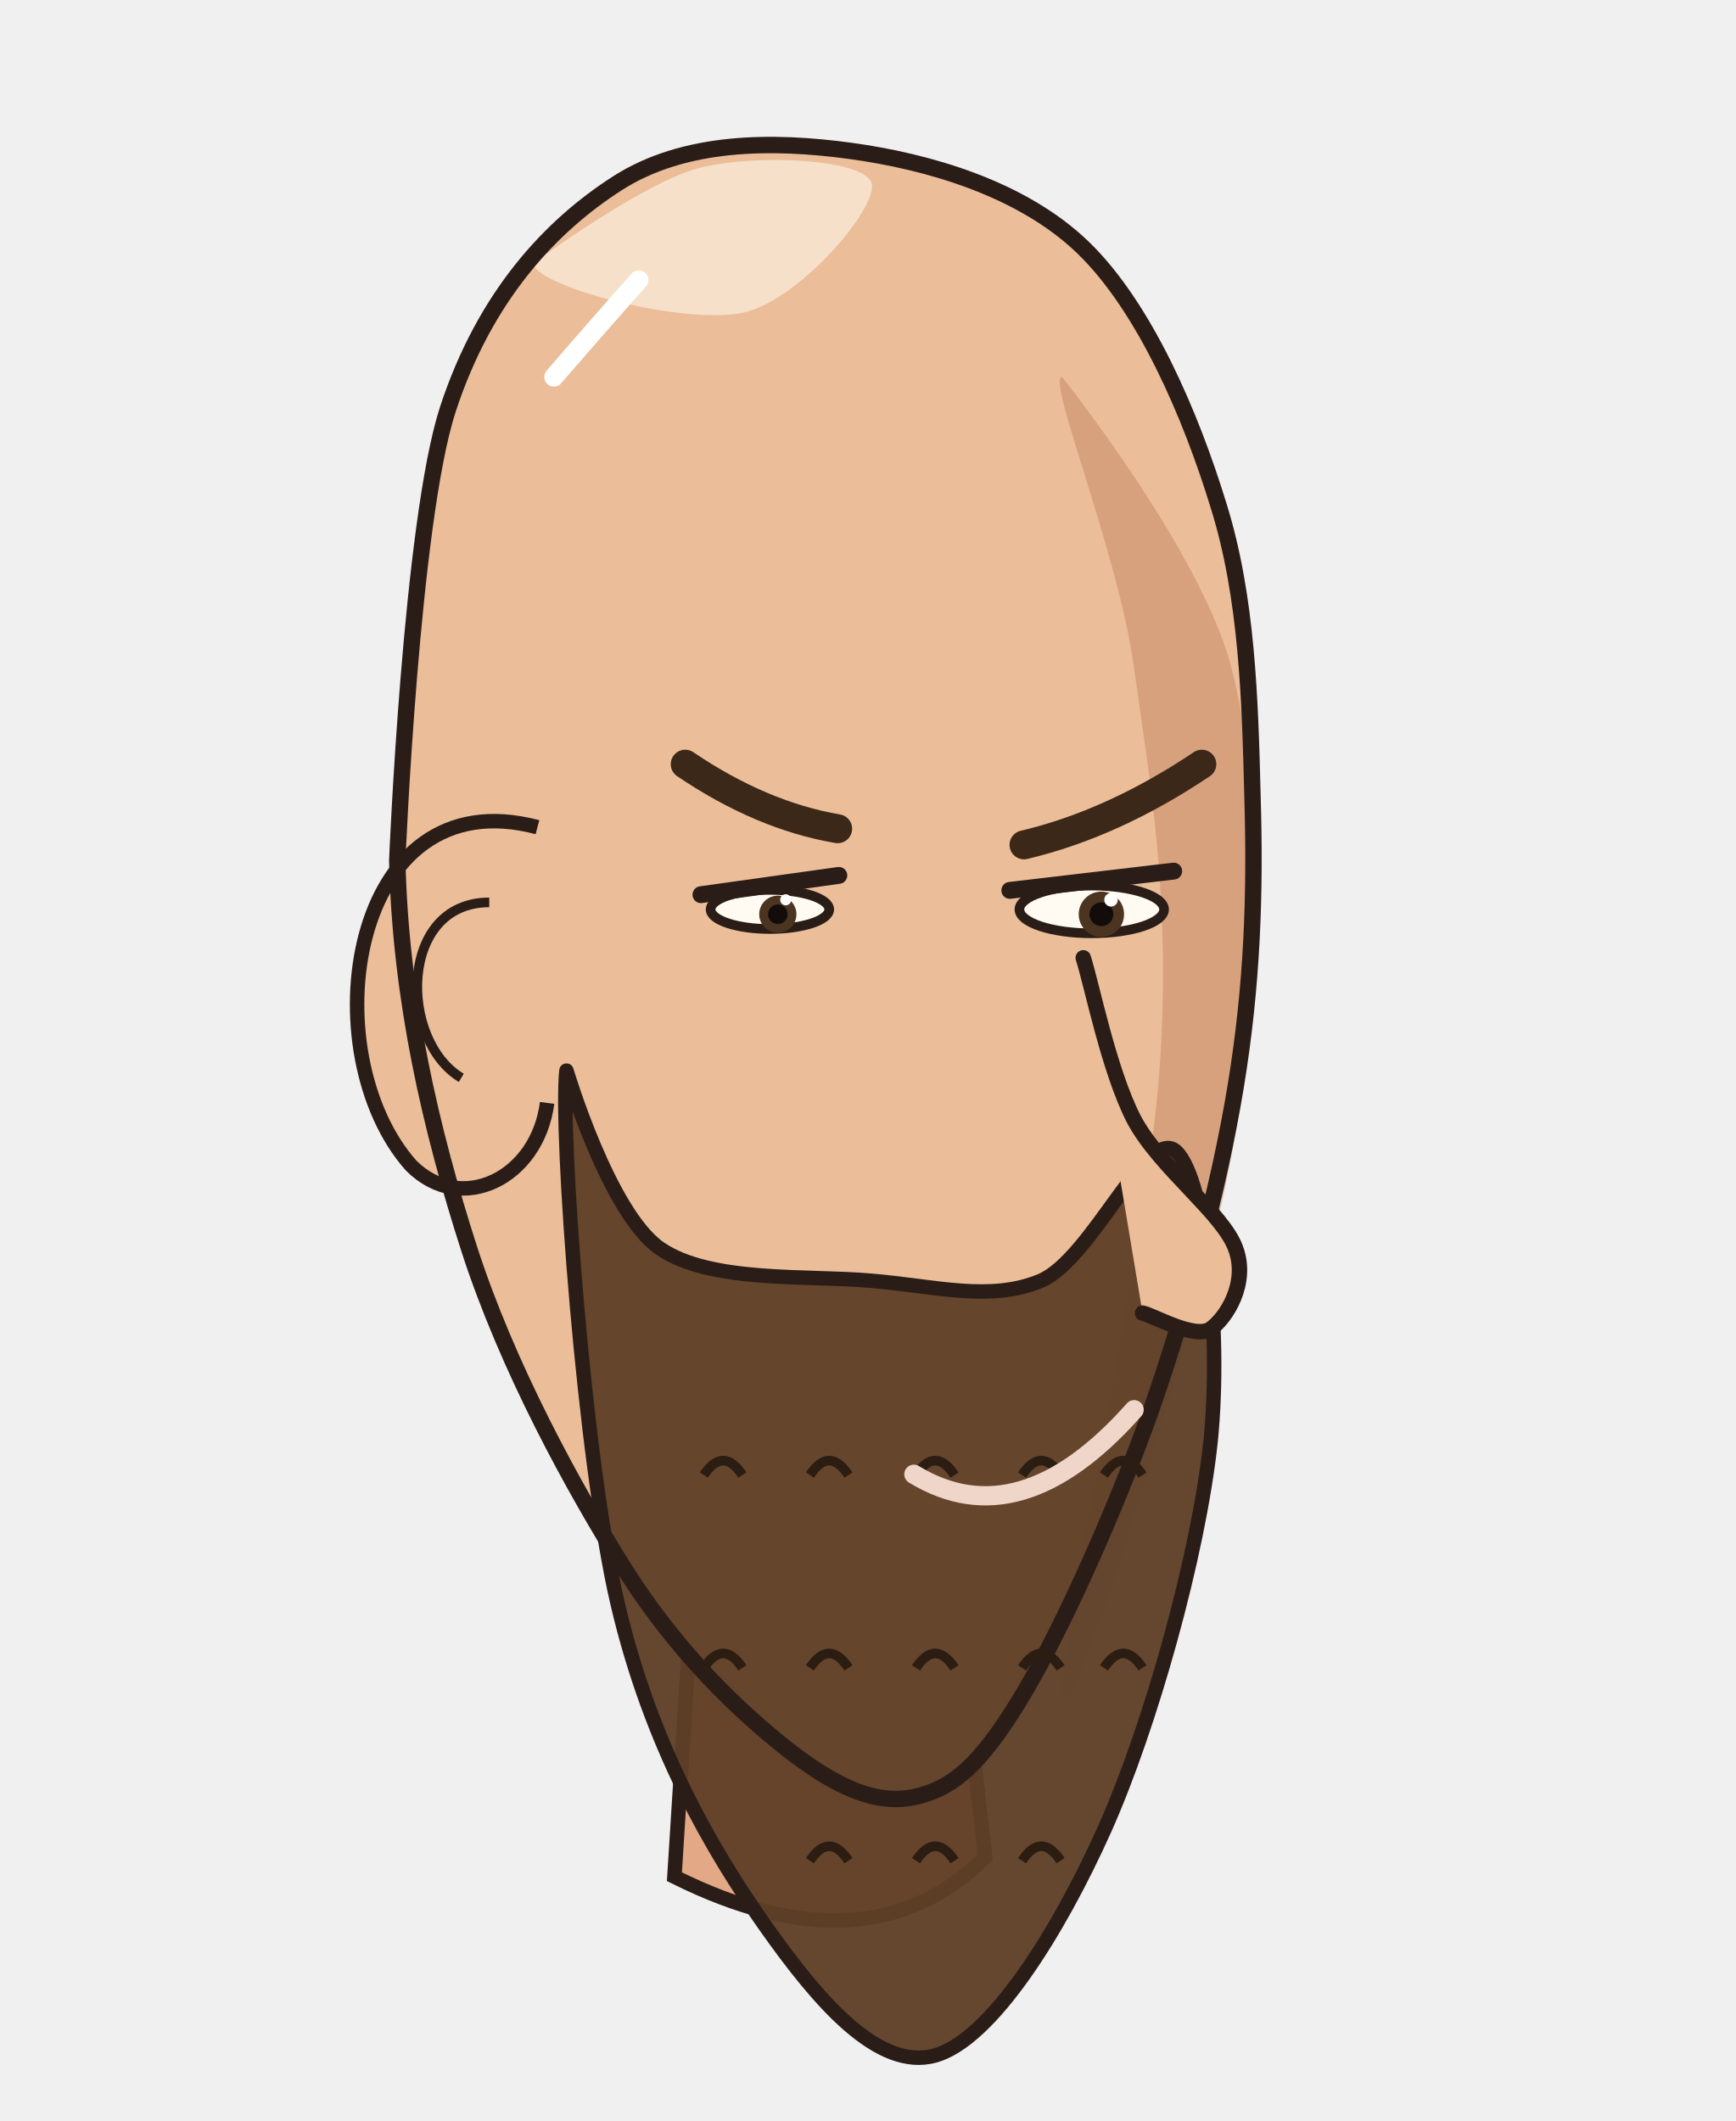
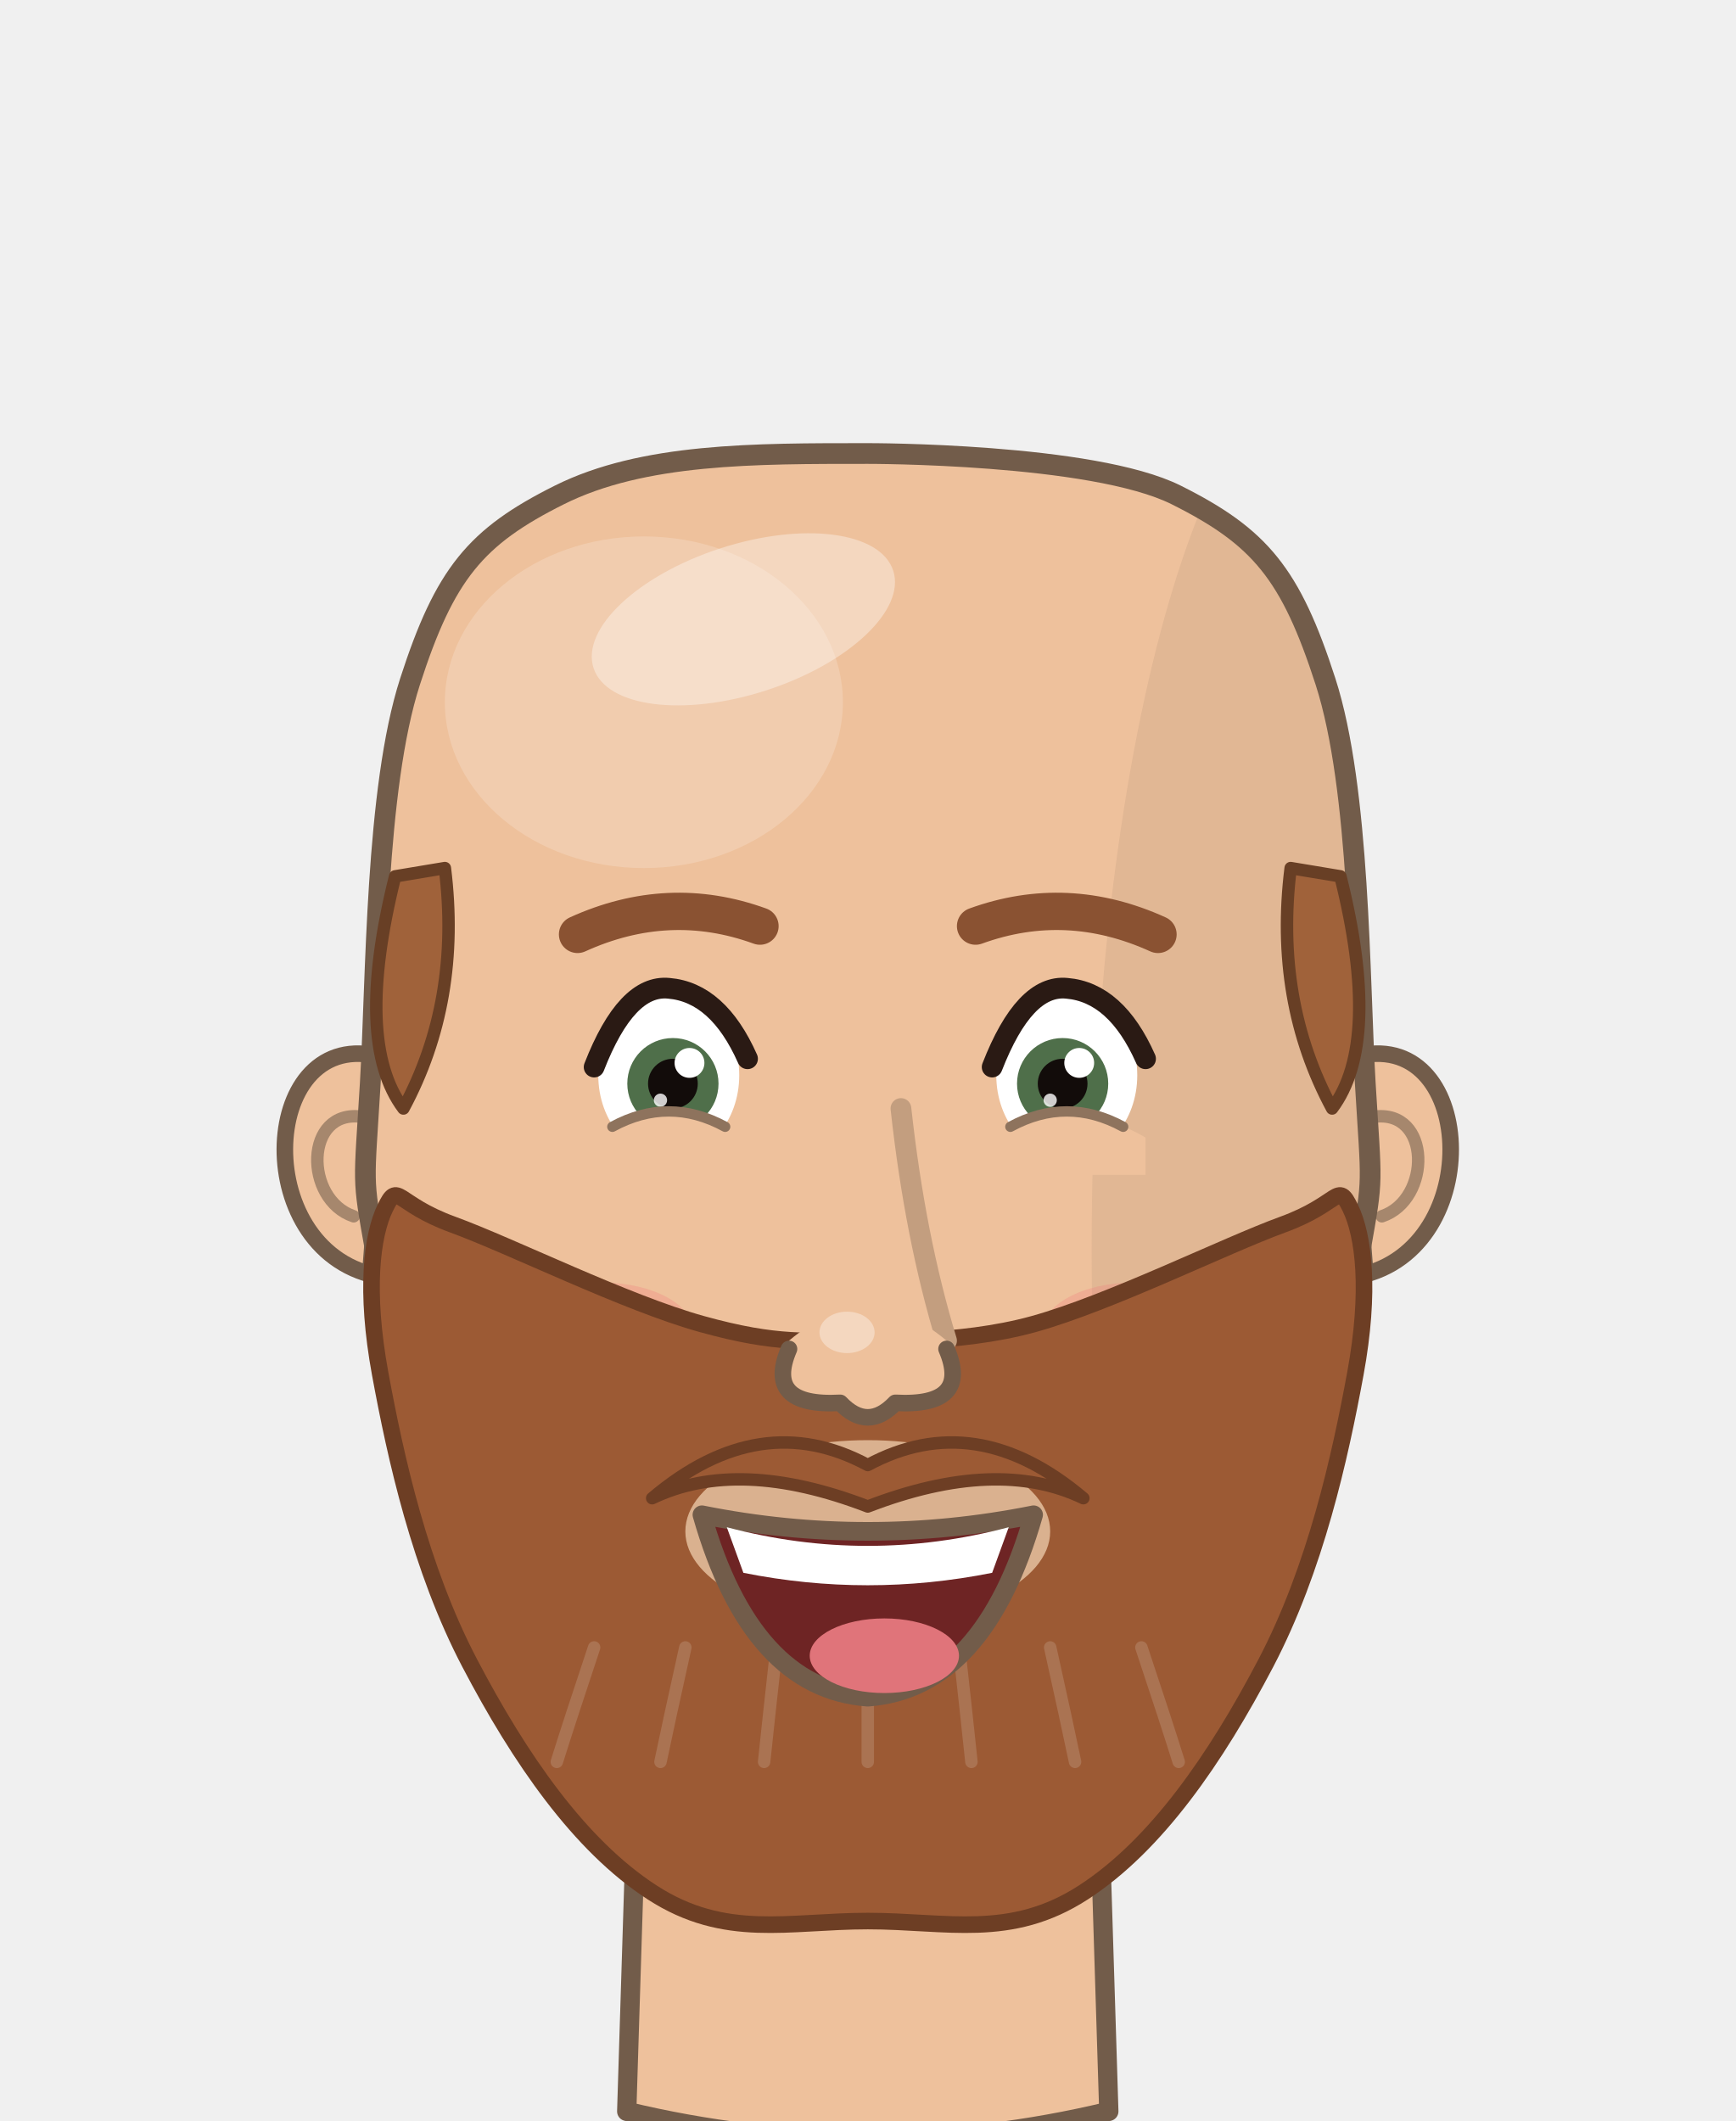
<svg xmlns="http://www.w3.org/2000/svg" viewBox="20 20 360 440" width="360" height="440">
-   <defs />
-   <path d="M 163.891,345.928 L 159.891,409.32 Q 200.0,429.32 224.352,405.32 L 218.352,351.928 Z" fill="#e3a886" stroke="#2a1d18" stroke-width="3" />
-   <path d="M 102.4,198.6 C 102.4,198.6 105.3,128.3 112.9,104.9 C 120.6,81.4 134.2,66.9 148.1,58.0 C 162.0,49.1 180.3,49.1 196.4,51.3 C 212.5,53.5 232.0,59.1 244.7,71.4 C 257.4,83.7 267.0,106.0 272.8,125.0 C 278.7,143.9 279.3,165.1 279.8,185.2 C 280.4,205.3 279.8,224.3 276.3,245.5 C 272.8,266.7 266.2,291.2 258.8,312.4 C 251.3,333.7 239.7,359.3 231.5,372.7 C 223.3,386.1 217.6,391.1 209.6,392.8 C 201.5,394.5 193.2,390.6 183.2,382.8 C 173.3,374.9 160.8,363.2 149.8,345.9 C 138.9,328.6 125.2,303.5 117.3,279.0 C 109.4,254.4 103.1,227.6 102.4,198.6 Z" fill="#ebbd98" opacity="1.0" />
-   <path d="M 240.3,98.2 C 240.3,98.2 269.2,134.4 275.4,158.4 C 281.7,182.4 281.0,214.2 278.1,242.1 C 275.2,270.0 264.2,304.6 257.9,325.8 C 251.6,347.0 239.9,383.3 240.3,369.4 C 240.8,355.4 258.0,277.3 260.5,242.1 C 263.0,207.0 258.6,182.4 255.2,158.4 C 251.9,134.4 236.9,98.2 240.3,98.2 Z" fill="#c88a68" opacity="0.55" />
-   <path d="M 137.5,242.1 C 137.5,242.1 146.3,271.7 156.9,279.0 C 167.4,286.2 187.6,284.5 200.8,285.7 C 214.0,286.8 225.4,290.1 235.9,285.7 C 246.5,281.2 258.2,253.3 264.0,258.9 C 269.9,264.5 273.5,295.7 271.1,319.1 C 268.6,342.6 258.6,378.3 249.1,399.5 C 239.6,420.7 225.7,443.0 214.0,446.4 C 202.2,449.7 189.8,435.2 178.8,419.6 C 167.8,404.0 155.0,382.2 148.1,352.6 C 141.2,323.1 136.1,254.4 137.5,242.1 Z" fill="#5e3f27" opacity="0.95" />
-   <path d="M 130.5,74.7 C 130.5,74.7 153.9,57.4 165.6,54.7 C 177.4,51.9 199.3,53.0 200.8,58.0 C 202.2,63.0 186.1,82.0 174.4,84.8 C 162.7,87.6 132.0,79.8 130.5,74.7 Z" fill="#fff6ea" opacity="0.6" />
-   <path d="M 131.485,191.6 C 92.285,181.2 84.485,238.4 105.285,261.8 C 115.685,272.2 131.485,264.4 133.485,248.8" fill="#ebbd98" stroke="#2a1d18" stroke-width="3" />
-   <path d="M 121.485,207.2 C 102.685,207.2 102.685,235.8 115.685,243.6" fill="none" stroke="#2a1d18" stroke-width="2" />
-   <path d="M 102.4,198.6 C 102.4,198.6 105.3,128.3 112.9,104.9 C 120.6,81.4 134.2,66.9 148.1,58.0 C 162.0,49.1 180.3,49.1 196.4,51.3 C 212.5,53.5 232.0,59.1 244.7,71.4 C 257.4,83.7 267.0,106.0 272.8,125.0 C 278.7,143.9 279.3,165.1 279.8,185.2 C 280.4,205.3 279.8,224.3 276.3,245.5 C 272.8,266.7 266.2,291.2 258.8,312.4 C 251.3,333.7 239.7,359.3 231.5,372.7 C 223.3,386.1 217.6,391.1 209.6,392.8 C 201.5,394.5 193.2,390.6 183.2,382.8 C 173.3,374.9 160.8,363.2 149.8,345.9 C 138.9,328.6 125.2,303.5 117.3,279.0 C 109.4,254.4 103.1,227.6 102.4,198.6 Z" fill="none" stroke="#2a1d18" stroke-width="3.4" stroke-linecap="round" stroke-linejoin="round" />
-   <path d="M 134.9,98.2 C 137.8,94.8 149.5,81.4 152.5,78.1" fill="none" stroke="#fff" stroke-width="4" stroke-linecap="round" stroke-linejoin="round" />
-   <path d="M 137.5,242.1 C 137.5,242.1 146.3,271.7 156.9,279.0 C 167.4,286.2 187.6,284.5 200.8,285.7 C 214.0,286.8 225.4,290.1 235.9,285.7 C 246.5,281.2 258.2,253.3 264.0,258.9 C 269.9,264.5 273.5,295.7 271.1,319.1 C 268.6,342.6 258.6,378.3 249.1,399.5 C 239.6,420.7 225.7,443.0 214.0,446.4 C 202.2,449.7 189.8,435.2 178.8,419.6 C 167.8,404.0 155.0,382.2 148.1,352.6 C 141.2,323.1 136.1,254.4 137.5,242.1 Z" fill="none" stroke="#2a1d18" stroke-width="3" stroke-linecap="round" stroke-linejoin="round" />
-   <path d="M 166,326 q 4,-6 8,0" fill="none" stroke="#2c1d12" stroke-width="2" />
-   <path d="M 166,366 q 4,-6 8,0" fill="none" stroke="#2c1d12" stroke-width="2" />
-   <path d="M 188,326 q 4,-6 8,0" fill="none" stroke="#2c1d12" stroke-width="2" />
-   <path d="M 188,366 q 4,-6 8,0" fill="none" stroke="#2c1d12" stroke-width="2" />
-   <path d="M 188,406 q 4,-6 8,0" fill="none" stroke="#2c1d12" stroke-width="2" />
-   <path d="M 210,326 q 4,-6 8,0" fill="none" stroke="#2c1d12" stroke-width="2" />
-   <path d="M 210,366 q 4,-6 8,0" fill="none" stroke="#2c1d12" stroke-width="2" />
-   <path d="M 210,406 q 4,-6 8,0" fill="none" stroke="#2c1d12" stroke-width="2" />
-   <path d="M 232,326 q 4,-6 8,0" fill="none" stroke="#2c1d12" stroke-width="2" />
-   <path d="M 232,366 q 4,-6 8,0" fill="none" stroke="#2c1d12" stroke-width="2" />
-   <path d="M 232,406 q 4,-6 8,0" fill="none" stroke="#2c1d12" stroke-width="2" />
-   <path d="M 249,326 q 4,-6 8,0" fill="none" stroke="#2c1d12" stroke-width="2" />
-   <path d="M 249,366 q 4,-6 8,0" fill="none" stroke="#2c1d12" stroke-width="2" />
-   <path d="M 162.134,178.528 Q 177.946,189.224 193.757,191.92" fill="none" stroke="#3b2818" stroke-width="6" stroke-linecap="round" />
-   <path d="M 232.406,195.268 Q 250.853,190.898 269.299,178.528" fill="none" stroke="#3b2818" stroke-width="6" stroke-linecap="round" />
-   <ellipse cx="179.702" cy="208.66" rx="12.3" ry="4.059" fill="#fffaf2" stroke="#2a1d18" stroke-width="2" />
-   <circle cx="181.342" cy="209.66" r="3.856" fill="#4b3420" />
-   <circle cx="181.342" cy="209.66" r="2.03" fill="#120d0b" />
-   <circle cx="182.982" cy="206.66" r="1.148" fill="#fff" />
-   <path d="M 165.402,205.601 L 194.002,201.601" stroke="#2a1d18" stroke-width="3.5" stroke-linecap="round" />
-   <ellipse cx="246.461" cy="208.66" rx="15.0" ry="4.95" fill="#fffaf2" stroke="#2a1d18" stroke-width="2" />
-   <circle cx="248.461" cy="209.66" r="4.702" fill="#4b3420" />
-   <circle cx="248.461" cy="209.66" r="2.475" fill="#120d0b" />
-   <circle cx="250.461" cy="206.66" r="1.4" fill="#fff" />
-   <path d="M 229.461,204.71 L 263.461,200.71" stroke="#2a1d18" stroke-width="3.5" stroke-linecap="round" />
-   <path d="M 244.7,218.7 C 246.5,224.3 250.0,242.1 255.2,252.2 C 260.5,262.2 273.7,271.7 276.3,279.0 C 279.0,286.2 274.3,293.5 271.1,295.7 C 267.8,297.9 259.3,292.9 257.0,292.4" fill="#ebbd98" stroke="#2a1d18" stroke-width="3.2" stroke-linecap="round" stroke-linejoin="round" />
-   <path d="M 209.568,325.84 Q 231.528,339.232 255.245,312.448" fill="none" stroke="#f0d6c8" stroke-width="4" stroke-linecap="round" />
+   <path d="M 154.0,330 L 150.0,458 Q 200.0,470 250.0,458 L 246.0,330 Z" fill="#eec19c" stroke="#725c4a" stroke-width="4" stroke-linecap="round" stroke-linejoin="round" />
+   <path d="M 154.0,372 Q 200.0,408 246.0,372 L 246.0,340 L 154.0,340 Z" fill="#be9a7c" opacity="0.8" />
+   <g transform="translate(0 26) translate(200 236) scale(0.86) translate(-200 -236)">
+     <path d="M 84.0,210 C 54.0,200 50.0,254 80.0,262 Z" fill="#eec19c" stroke="#725c4a" stroke-width="4" stroke-linecap="round" stroke-linejoin="round" />
+     <path d="M 78.0,224 C 64.0,222 64.0,244 76.0,248" fill="none" stroke="#a6876d" stroke-width="3" stroke-linecap="round" stroke-linejoin="round" />
+     <path d="M 316.0,210 C 346.0,200 350.0,254 320.0,262 Z" fill="#eec19c" stroke="#725c4a" stroke-width="4" stroke-linecap="round" stroke-linejoin="round" />
+     <path d="M 322.0,224 C 336.0,222 336.0,244 324.0,248" fill="none" stroke="#a6876d" stroke-width="3" stroke-linecap="round" stroke-linejoin="round" />
+     <clipPath id="f-mamar">
+       <path d="M 200.0,64.0 C 200.0,64.0 254.2,63.9 274.4,74.0 C 294.6,84.1 302.0,93.0 310.4,119.0 C 318.8,145.0 318.5,190.9 320.0,216.0 C 321.5,241.1 322.0,238.0 318.8,256.0 C 315.6,274.0 308.0,299.7 302.4,314.0 C 296.8,328.3 300.5,324.5 288.0,334.0 C 275.5,343.5 250.1,359.0 234.0,366.0 C 217.9,373.0 212.5,372.0 200.0,372.0 C 187.5,372.0 182.1,373.0 166.0,366.0 C 149.9,359.0 124.5,343.5 112.0,334.0 C 99.5,324.5 103.2,328.3 97.6,314.0 C 92.0,299.7 84.4,274.0 81.2,256.0 C 78.0,238.0 78.5,241.1 80.0,216.0 C 81.5,190.9 81.2,145.0 89.6,119.0 C 98.0,93.0 105.4,84.1 125.6,74.0 C 145.8,63.9 172.7,64.0 200.0,64.0 Z" />
+     </clipPath>
+     <path d="M 200.0,64.0 C 200.0,64.0 254.2,63.9 274.4,74.0 C 294.6,84.1 302.0,93.0 310.4,119.0 C 318.8,145.0 318.5,190.9 320.0,216.0 C 321.5,241.1 322.0,238.0 318.8,256.0 C 315.6,274.0 308.0,299.7 302.4,314.0 C 296.8,328.3 300.5,324.5 288.0,334.0 C 275.5,343.5 250.1,359.0 234.0,366.0 C 217.9,373.0 212.5,372.0 200.0,372.0 C 187.5,372.0 182.1,373.0 166.0,366.0 C 149.9,359.0 124.5,343.5 112.0,334.0 C 99.5,324.5 103.2,328.3 97.6,314.0 C 92.0,299.7 84.4,274.0 81.2,256.0 C 78.0,238.0 78.5,241.1 80.0,216.0 C 81.5,190.9 81.2,145.0 89.6,119.0 C 98.0,93.0 105.4,84.1 125.6,74.0 C 145.8,63.9 172.7,64.0 200.0,64.0 Z" fill="#eec19c" />
+     <g clip-path="url(#f-mamar)">
+       <ellipse cx="314.0" cy="256" rx="60.0" ry="215.6" fill="#cca586" opacity="0.38" />
+       <ellipse cx="200.0" cy="382" rx="108.0" ry="34" fill="#cca586" opacity="0.45" />
+       <ellipse cx="146.0" cy="124" rx="48.0" ry="40" fill="#ffffff" opacity="0.18" />
+     </g>
+     <path d="M 200.0,64.0 C 200.0,64.0 254.2,63.9 274.4,74.0 C 294.6,84.1 302.0,93.0 310.4,119.0 C 318.8,145.0 318.5,190.9 320.0,216.0 C 321.5,241.1 322.0,238.0 318.8,256.0 C 315.6,274.0 308.0,299.7 302.4,314.0 C 296.8,328.3 300.5,324.5 288.0,334.0 C 275.5,343.5 250.1,359.0 234.0,366.0 C 217.9,373.0 212.5,372.0 200.0,372.0 C 187.5,372.0 182.1,373.0 166.0,366.0 C 149.9,359.0 124.5,343.5 112.0,334.0 C 99.5,324.5 103.2,328.3 97.6,314.0 C 92.0,299.7 84.4,274.0 81.2,256.0 C 78.0,238.0 78.5,241.1 80.0,216.0 C 81.5,190.9 81.2,145.0 89.6,119.0 C 98.0,93.0 105.4,84.1 125.6,74.0 C 145.8,63.9 172.7,64.0 200.0,64.0 Z" fill="none" stroke="#725c4a" stroke-width="5" stroke-linecap="round" stroke-linejoin="round" />
+     <ellipse cx="136.0" cy="276" rx="22" ry="12" fill="#f07a7a" opacity="0.28" />
+     <ellipse cx="264.0" cy="276" rx="22" ry="12" fill="#f07a7a" opacity="0.28" />
+     <ellipse cx="152.0" cy="214" rx="17.0" ry="20.0" fill="#ffffff" />
+     <circle cx="153.0" cy="216" r="11.0" fill="#4f6f4a" />
+     <circle cx="153.0" cy="216" r="6.0" fill="#120c0a" />
+     <circle cx="157.0" cy="211.0" r="3.6" fill="#ffffff" />
+     <circle cx="150.0" cy="220.0" r="1.6" fill="#ffffff" opacity="0.8" />
+     <path d="M 134.0,212 Q 141.8,192.0 152.0,193.0 Q 163.9,194.0 171.0,210" fill="none" stroke="#2a1a14" stroke-width="5" stroke-linecap="round" stroke-linejoin="round" />
+     <path d="M 133.0,229.0 Q 152.0,218.0 171.0,229.0 L 171.0,238.0 L 133.0,238.0 Z" fill="#eec19c" />
+     <path d="M 138.4,226.4 Q 152.0,219.0 165.6,226.4" fill="none" stroke="#8e735d" stroke-width="2.5" stroke-linecap="round" stroke-linejoin="round" />
+     <ellipse cx="248.0" cy="214" rx="17.0" ry="20.0" fill="#ffffff" />
+     <circle cx="247.0" cy="216" r="11.0" fill="#4f6f4a" />
+     <circle cx="247.0" cy="216" r="6.0" fill="#120c0a" />
+     <circle cx="251.0" cy="211.0" r="3.6" fill="#ffffff" />
+     <circle cx="244.0" cy="220.0" r="1.6" fill="#ffffff" opacity="0.8" />
+     <path d="M 230.0,212 Q 237.8,192.0 248.0,193.0 Q 259.9,194.0 267.0,210" fill="none" stroke="#2a1a14" stroke-width="5" stroke-linecap="round" stroke-linejoin="round" />
+     <path d="M 229.0,229.0 Q 248.0,218.0 267.0,229.0 L 267.0,238.0 L 229.0,238.0 Z" fill="#eec19c" />
+     <path d="M 234.4,226.4 Q 248.0,219.0 261.6,226.4" fill="none" stroke="#8e735d" stroke-width="2.5" stroke-linecap="round" stroke-linejoin="round" />
+     <path d="M 174.0,178.0 Q 152.0,170.0 130.0,180.0" fill="none" stroke="#8a5232" stroke-width="9" stroke-linecap="round" stroke-linejoin="round" />
+     <path d="M 226.0,178.0 Q 248.0,170.0 270.0,180.0" fill="none" stroke="#8a5232" stroke-width="9" stroke-linecap="round" stroke-linejoin="round" />
+     <path d="M 200.0,278.0 C 200.0,278.0 221.6,279.1 240.0,274.0 C 258.4,268.9 286.1,255.1 300.1,250.0 C 314.1,244.9 313.2,239.4 316.4,246.0 C 319.6,252.6 321.3,265.9 317.6,286.0 C 313.9,306.1 308.0,332.9 296.0,355.8 C 284.0,378.7 269.6,399.7 252.0,411.1 C 234.4,422.5 219.1,418.0 200.0,418.0 C 180.9,418.0 165.6,422.5 148.0,411.1 C 130.4,399.7 116.0,378.7 104.0,355.8 C 92.0,332.9 86.1,306.1 82.4,286.0 C 78.7,265.9 80.4,252.6 83.6,246.0 C 86.8,239.4 85.9,244.9 99.9,250.0 C 113.9,255.1 141.6,268.9 160.0,274.0 C 178.4,279.1 185.3,278.0 200.0,278.0 Z" fill="#9c5a34" stroke="#6d3e24" stroke-width="4" stroke-linecap="round" stroke-linejoin="round" />
+     <path d="M 134.0,352 q -6,18 -9,27.6" fill="none" stroke="#b48366" stroke-width="3" stroke-linecap="round" stroke-linejoin="round" opacity="0.6" />
+     <path d="M 156.0,352 q -4,18 -6,27.6" fill="none" stroke="#b48366" stroke-width="3" stroke-linecap="round" stroke-linejoin="round" opacity="0.6" />
+     <path d="M 178.0,352 q -2,18 -3,27.6" fill="none" stroke="#b48366" stroke-width="3" stroke-linecap="round" stroke-linejoin="round" opacity="0.6" />
+     <path d="M 200.0,352 q 0,18 0,27.6" fill="none" stroke="#b48366" stroke-width="3" stroke-linecap="round" stroke-linejoin="round" opacity="0.6" />
+     <path d="M 222.0,352 q 2,18 3,27.6" fill="none" stroke="#b48366" stroke-width="3" stroke-linecap="round" stroke-linejoin="round" opacity="0.6" />
+     <path d="M 244.0,352 q 4,18 6,27.6" fill="none" stroke="#b48366" stroke-width="3" stroke-linecap="round" stroke-linejoin="round" opacity="0.6" />
+     <path d="M 266.0,352 q 6,18 9,27.6" fill="none" stroke="#b48366" stroke-width="3" stroke-linecap="round" stroke-linejoin="round" opacity="0.6" />
+     <ellipse cx="200.0" cy="324" rx="44" ry="22" fill="#dab18f" />
+     <path d="M 208.0,222 Q 211.4,253.0 219.0,278" fill="none" stroke="#c39e7f" stroke-width="5" stroke-linecap="round" stroke-linejoin="round" />
+     <path d="M 181.0,278 Q 200.0,262 219.0,278 Q 225.0,294 206.65,293 Q 200.0,300 193.35,293 Q 175.0,294 181.0,278 Z" fill="#eec19c" />
+     <path d="M 181.0,280 Q 175.0,294 193.35,293 Q 200.0,300 206.65,293 Q 225.0,294 219.0,280" fill="none" stroke="#725c4a" stroke-width="4" stroke-linecap="round" stroke-linejoin="round" />
+     <ellipse cx="195.0" cy="276" rx="6.65" ry="5" fill="#ffffff" opacity="0.35" />
+     <path d="M 160.0,320 Q 200.0,328 240.0,320 Q 228.0,362 200.0,364 Q 172.0,362 160.0,320 Z" fill="#6e2424" stroke="#725c4a" stroke-width="4.5" stroke-linecap="round" stroke-linejoin="round" />
+     <path d="M 166.0,323 Q 200.0,332 234.0,323 L 230.0,334 Q 200.0,340 170.0,334 Z" fill="#ffffff" />
+     <ellipse cx="204.0" cy="354" rx="18.0" ry="9" fill="#e0747a" />
+     <path d="M 200.0,308 Q 174.0,294 148.0,316 Q 168.8,306 200.0,318 Q 231.2,306 252.0,316 Q 226.0,294 200.0,308 Z" fill="#9c5a34" stroke="#6d3e24" stroke-width="3" stroke-linecap="round" stroke-linejoin="round" />
+     <ellipse cx="170.0" cy="104" rx="38" ry="18" fill="#ffffff" opacity="0.35" transform="rotate(-18 170.0 104)" />
+     <path d="M 86.0,166 Q 76.0,206 88.0,222 Q 102.0,196 98.0,164 Z" fill="#a0623a" stroke="#683f25" stroke-width="3" stroke-linecap="round" stroke-linejoin="round" />
+     <path d="M 314.0,166 Q 324.0,206 312.0,222 Q 298.0,196 302.0,164 Z" fill="#a0623a" stroke="#683f25" stroke-width="3" stroke-linecap="round" stroke-linejoin="round" />
+   </g>
</svg>
